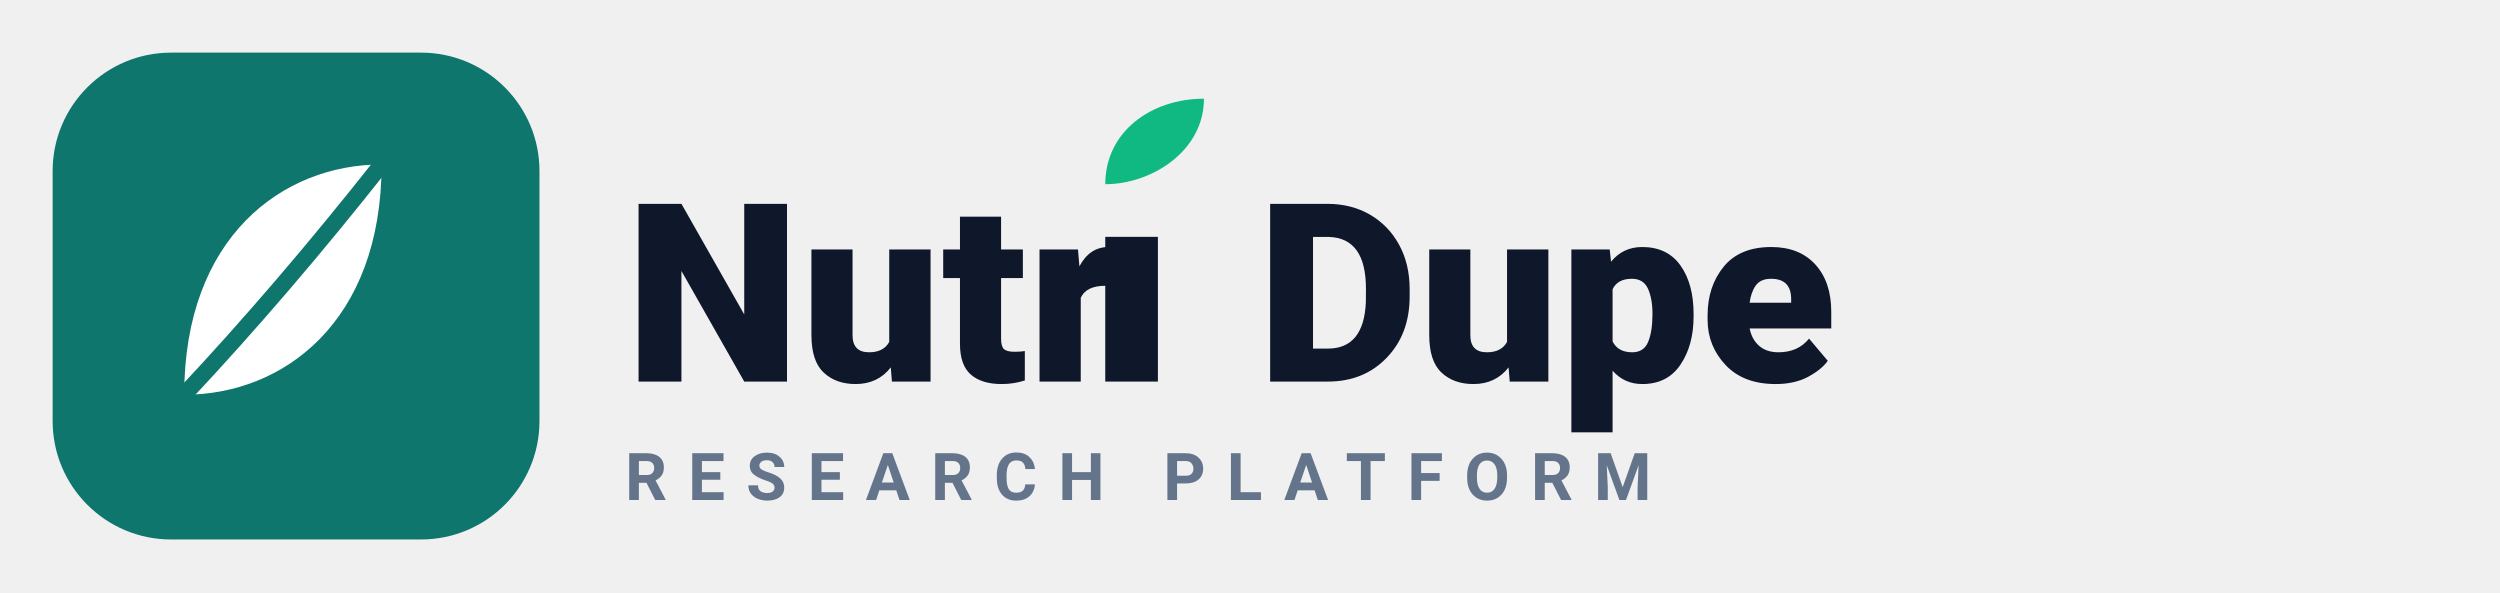
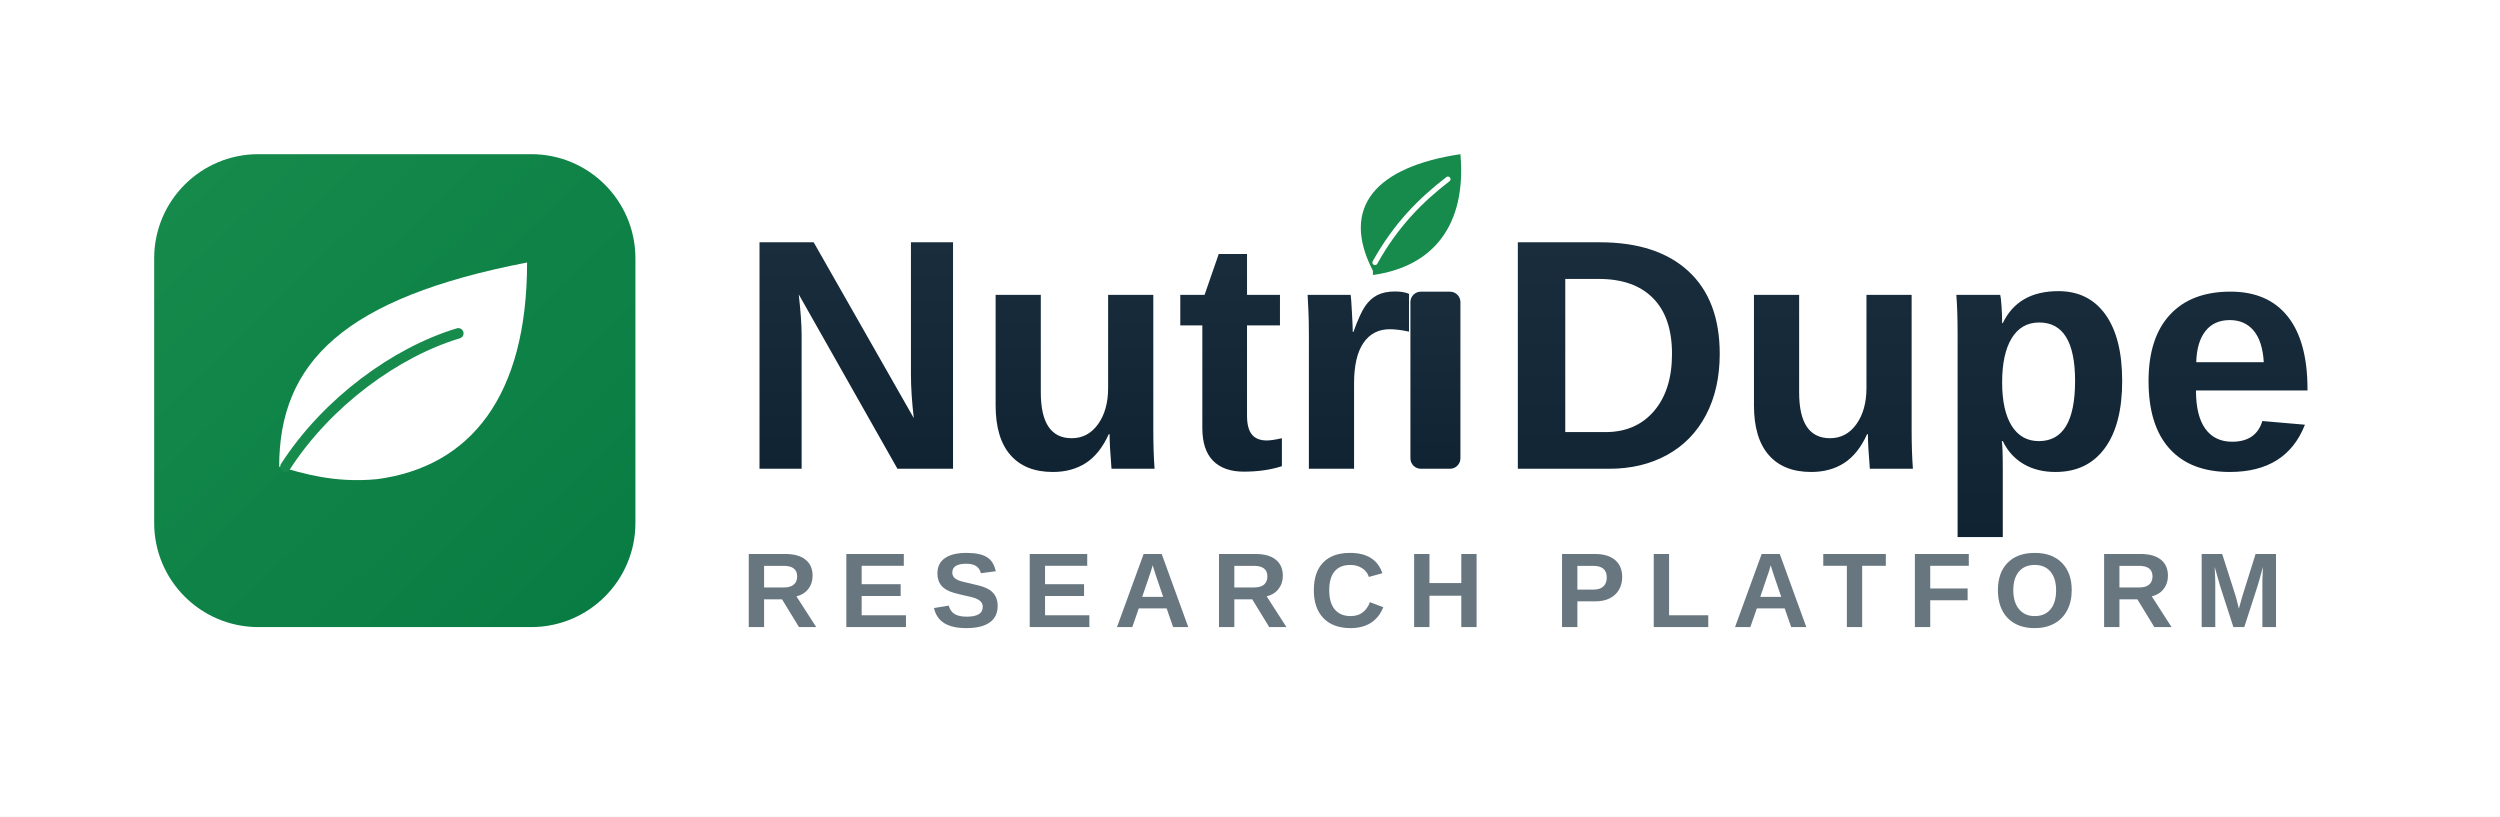
- <svg xmlns="http://www.w3.org/2000/svg" viewBox="0 0 380 90" width="100%" height="100%">
-   <rect x="8" y="8" width="74" height="74" rx="18" fill="#0F766E" />
-   <path d="M 28 60 C 28 36, 43 25, 58 25 C 58 49, 43 60, 28 60 Z" fill="#FFFFFF" />
-   <path d="M 28 60 Q 43 44, 58 25" stroke="#0F766E" stroke-width="2.5" fill="none" stroke-linecap="round" />
-   <g transform="translate(95, 58)" font-family="-apple-system, BlinkMacSystemFont, 'Segoe UI', Roboto, sans-serif" font-weight="800" font-size="38" fill="#0F172A">
-     <text x="0" y="0">Nutr</text>
-     <path d="M 73 0 L 73 -22 L 81 -22 L 81 0 Z" />
-     <path d="M 73 -30 C 73 -38, 80 -43, 88 -43 C 88 -35, 80 -30, 73 -30 Z" fill="#10B981" />
-     <text x="96" y="0" font-weight="800">Dupe</text>
-   </g>
-   <text x="95" y="76" font-family="-apple-system, BlinkMacSystemFont, 'Segoe UI', Roboto, sans-serif" font-size="10" font-weight="700" letter-spacing="3.2" fill="#64748B">RESEARCH PLATFORM</text>
+ <svg xmlns="http://www.w3.org/2000/svg" width="1200" height="392" viewBox="0 0 1200 392">
+   <defs>
+     <linearGradient id="green" x1="0" y1="0" x2="1" y2="1">
+       <stop offset="0%" stop-color="#168B4B" />
+       <stop offset="100%" stop-color="#087B43" />
+     </linearGradient>
+     <linearGradient id="navy" x1="0" y1="0" x2="0" y2="1">
+       <stop offset="0%" stop-color="#192D3C" />
+       <stop offset="100%" stop-color="#102332" />
+     </linearGradient>
+   </defs>
+   <rect width="1200" height="392" fill="#FFFFFF" />
+   <rect x="74" y="74" width="231" height="227" rx="50" fill="url(#green)" />
+   <path d=" M134 224 C134 174 165 143 253 126 C253 190 226 224 181 230 C160 232 145 227 134 224 Z" fill="#FFFFFF" />
+   <path d=" M137 224 C157 193 190 169 220 160" fill="none" stroke="#168B4B" stroke-width="5" stroke-linecap="round" />
+   <text x="354" y="225" fill="url(#navy)" font-family="Arial Rounded MT Bold, Arial, sans-serif" font-size="158" font-weight="700" textLength="315" lengthAdjust="spacingAndGlyphs">Nutr</text>
+   <rect x="677" y="140" width="24" height="85" rx="5" fill="url(#navy)" />
+   <path d=" M659 130 C643 99 661 80 701 74 C704 108 688 128 659 132 Z" fill="#168B4B" />
+   <path d=" M660 126 C670 108 682 96 695 86" fill="none" stroke="#FFFFFF" stroke-width="2.5" stroke-linecap="round" />
+   <text x="718" y="225" fill="url(#navy)" font-family="Arial Rounded MT Bold, Arial, sans-serif" font-size="158" font-weight="700" textLength="410" lengthAdjust="spacingAndGlyphs">Dupe</text>
+   <text x="356" y="301" fill="#687680" font-family="Arial, Helvetica, sans-serif" font-size="51" font-weight="600" letter-spacing="10" textLength="772" lengthAdjust="spacingAndGlyphs">RESEARCH PLATFORM</text>
</svg>
